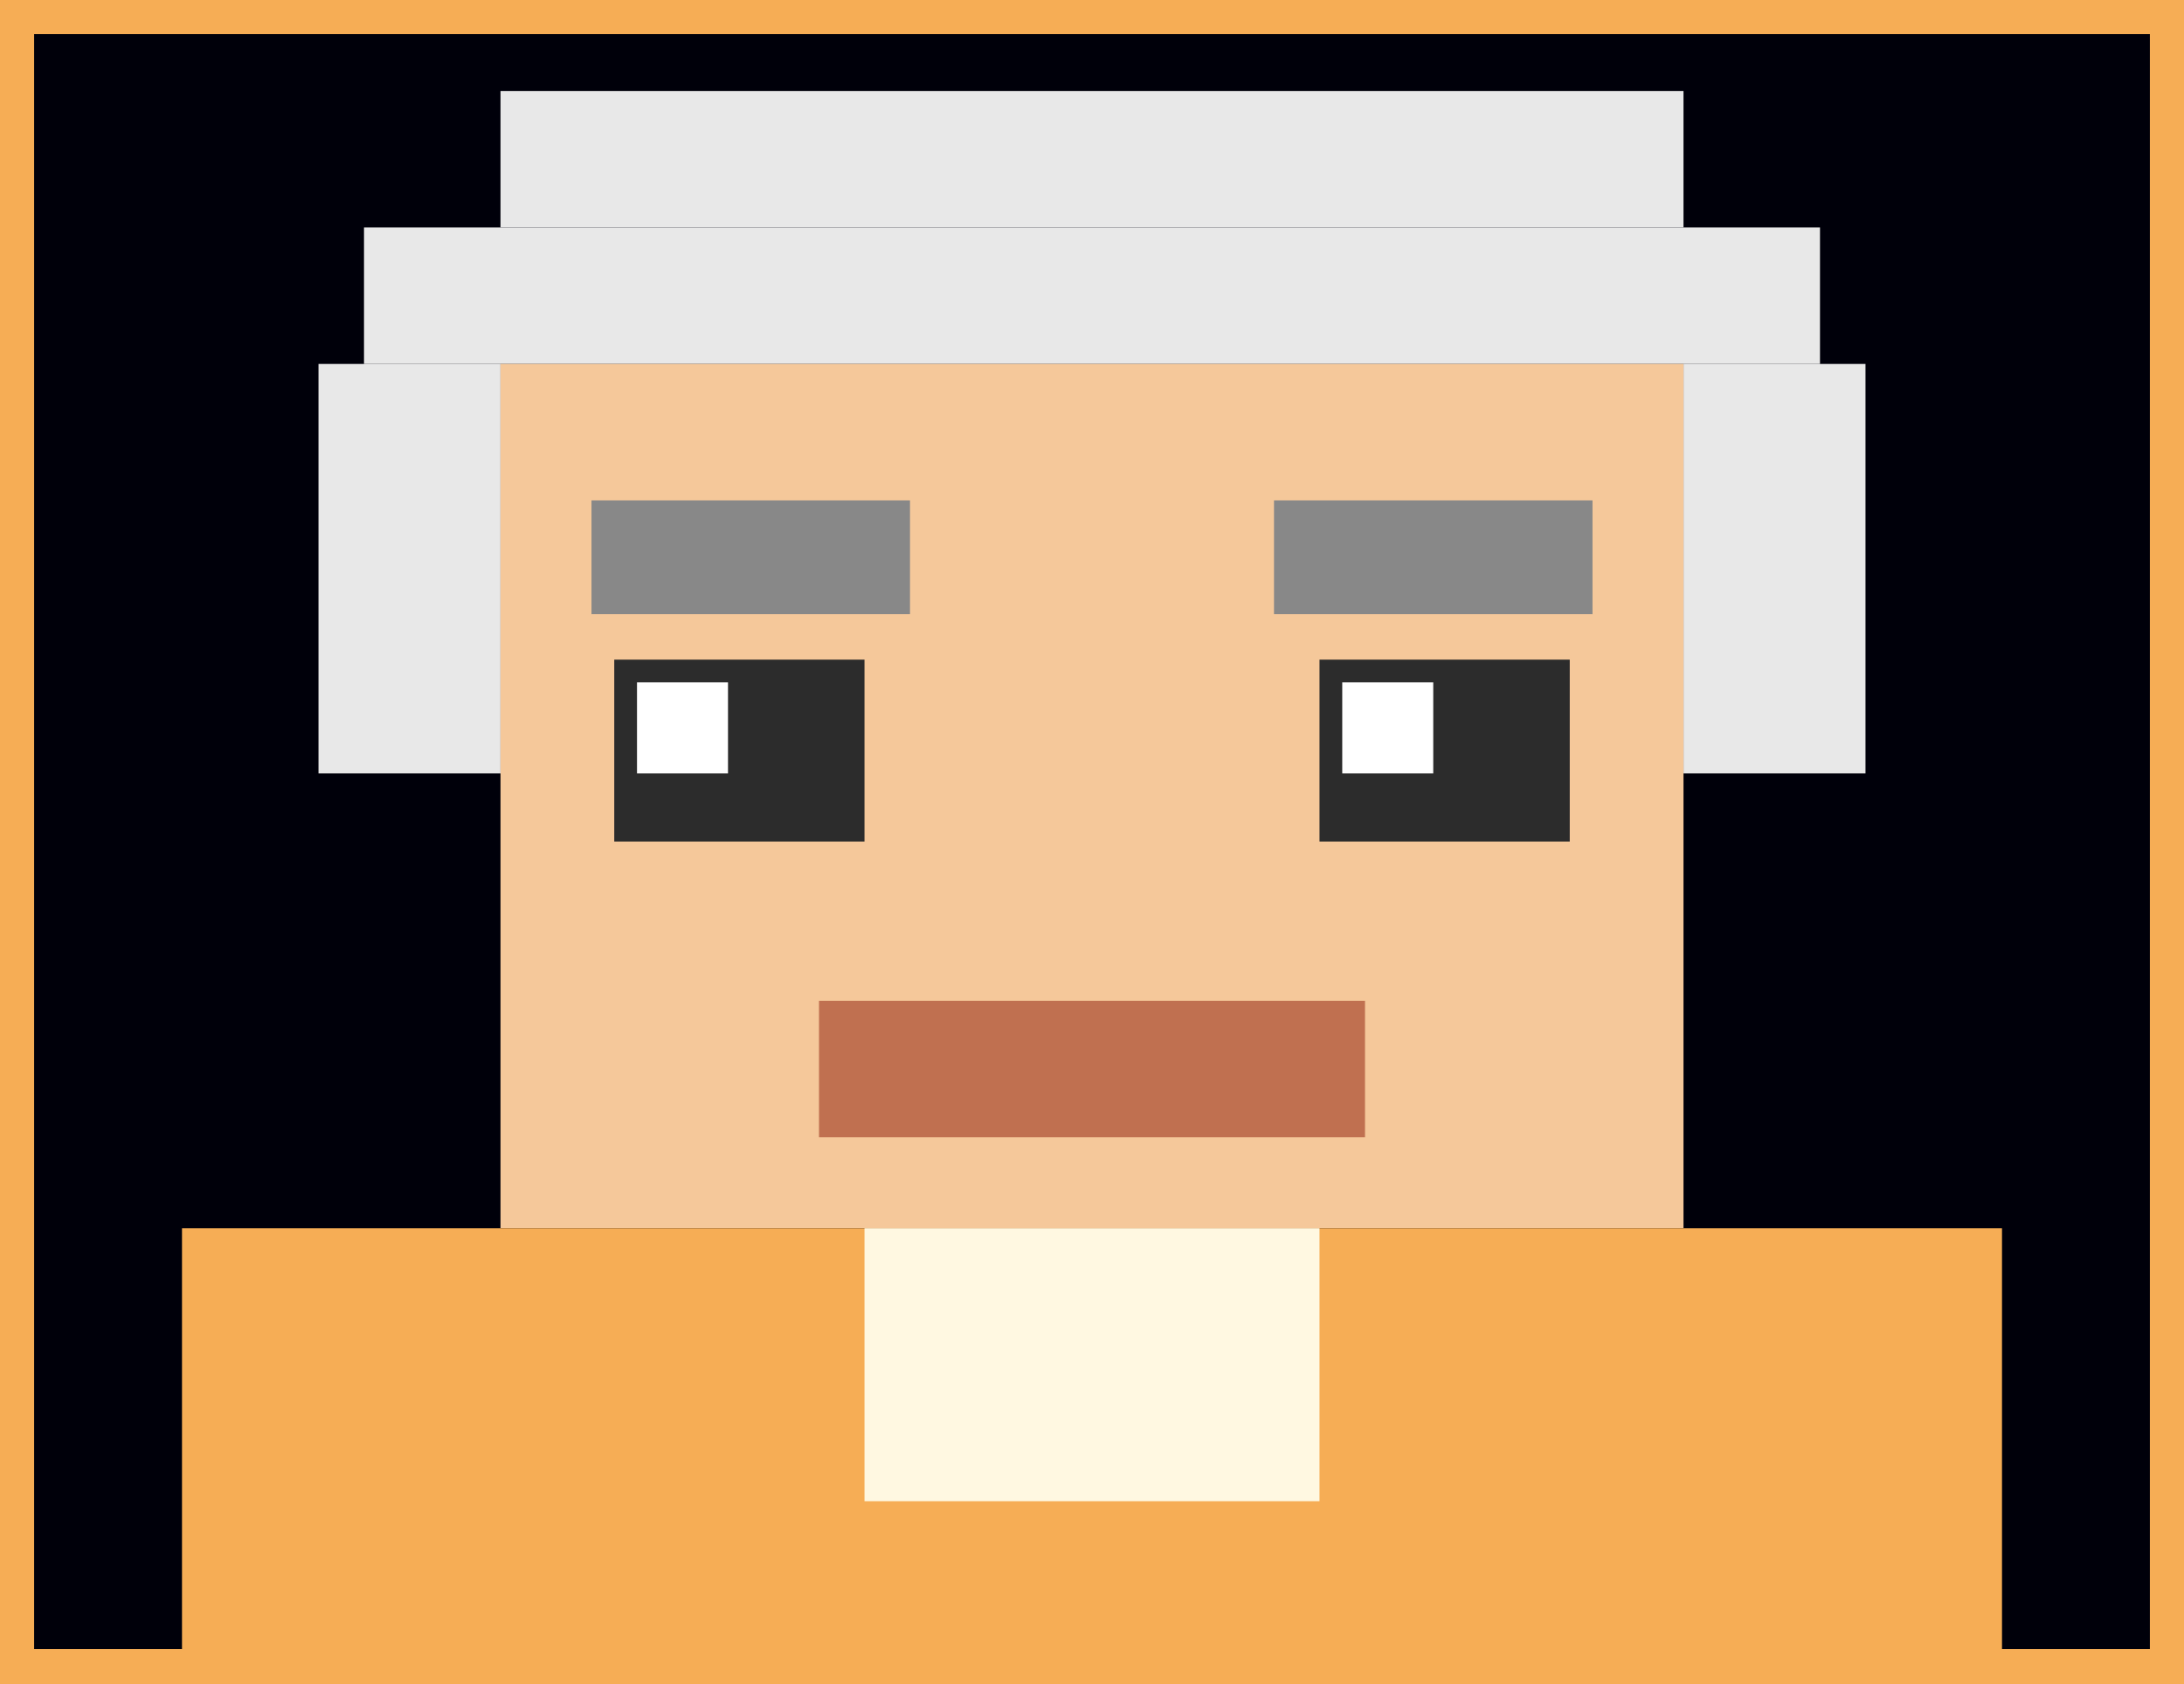
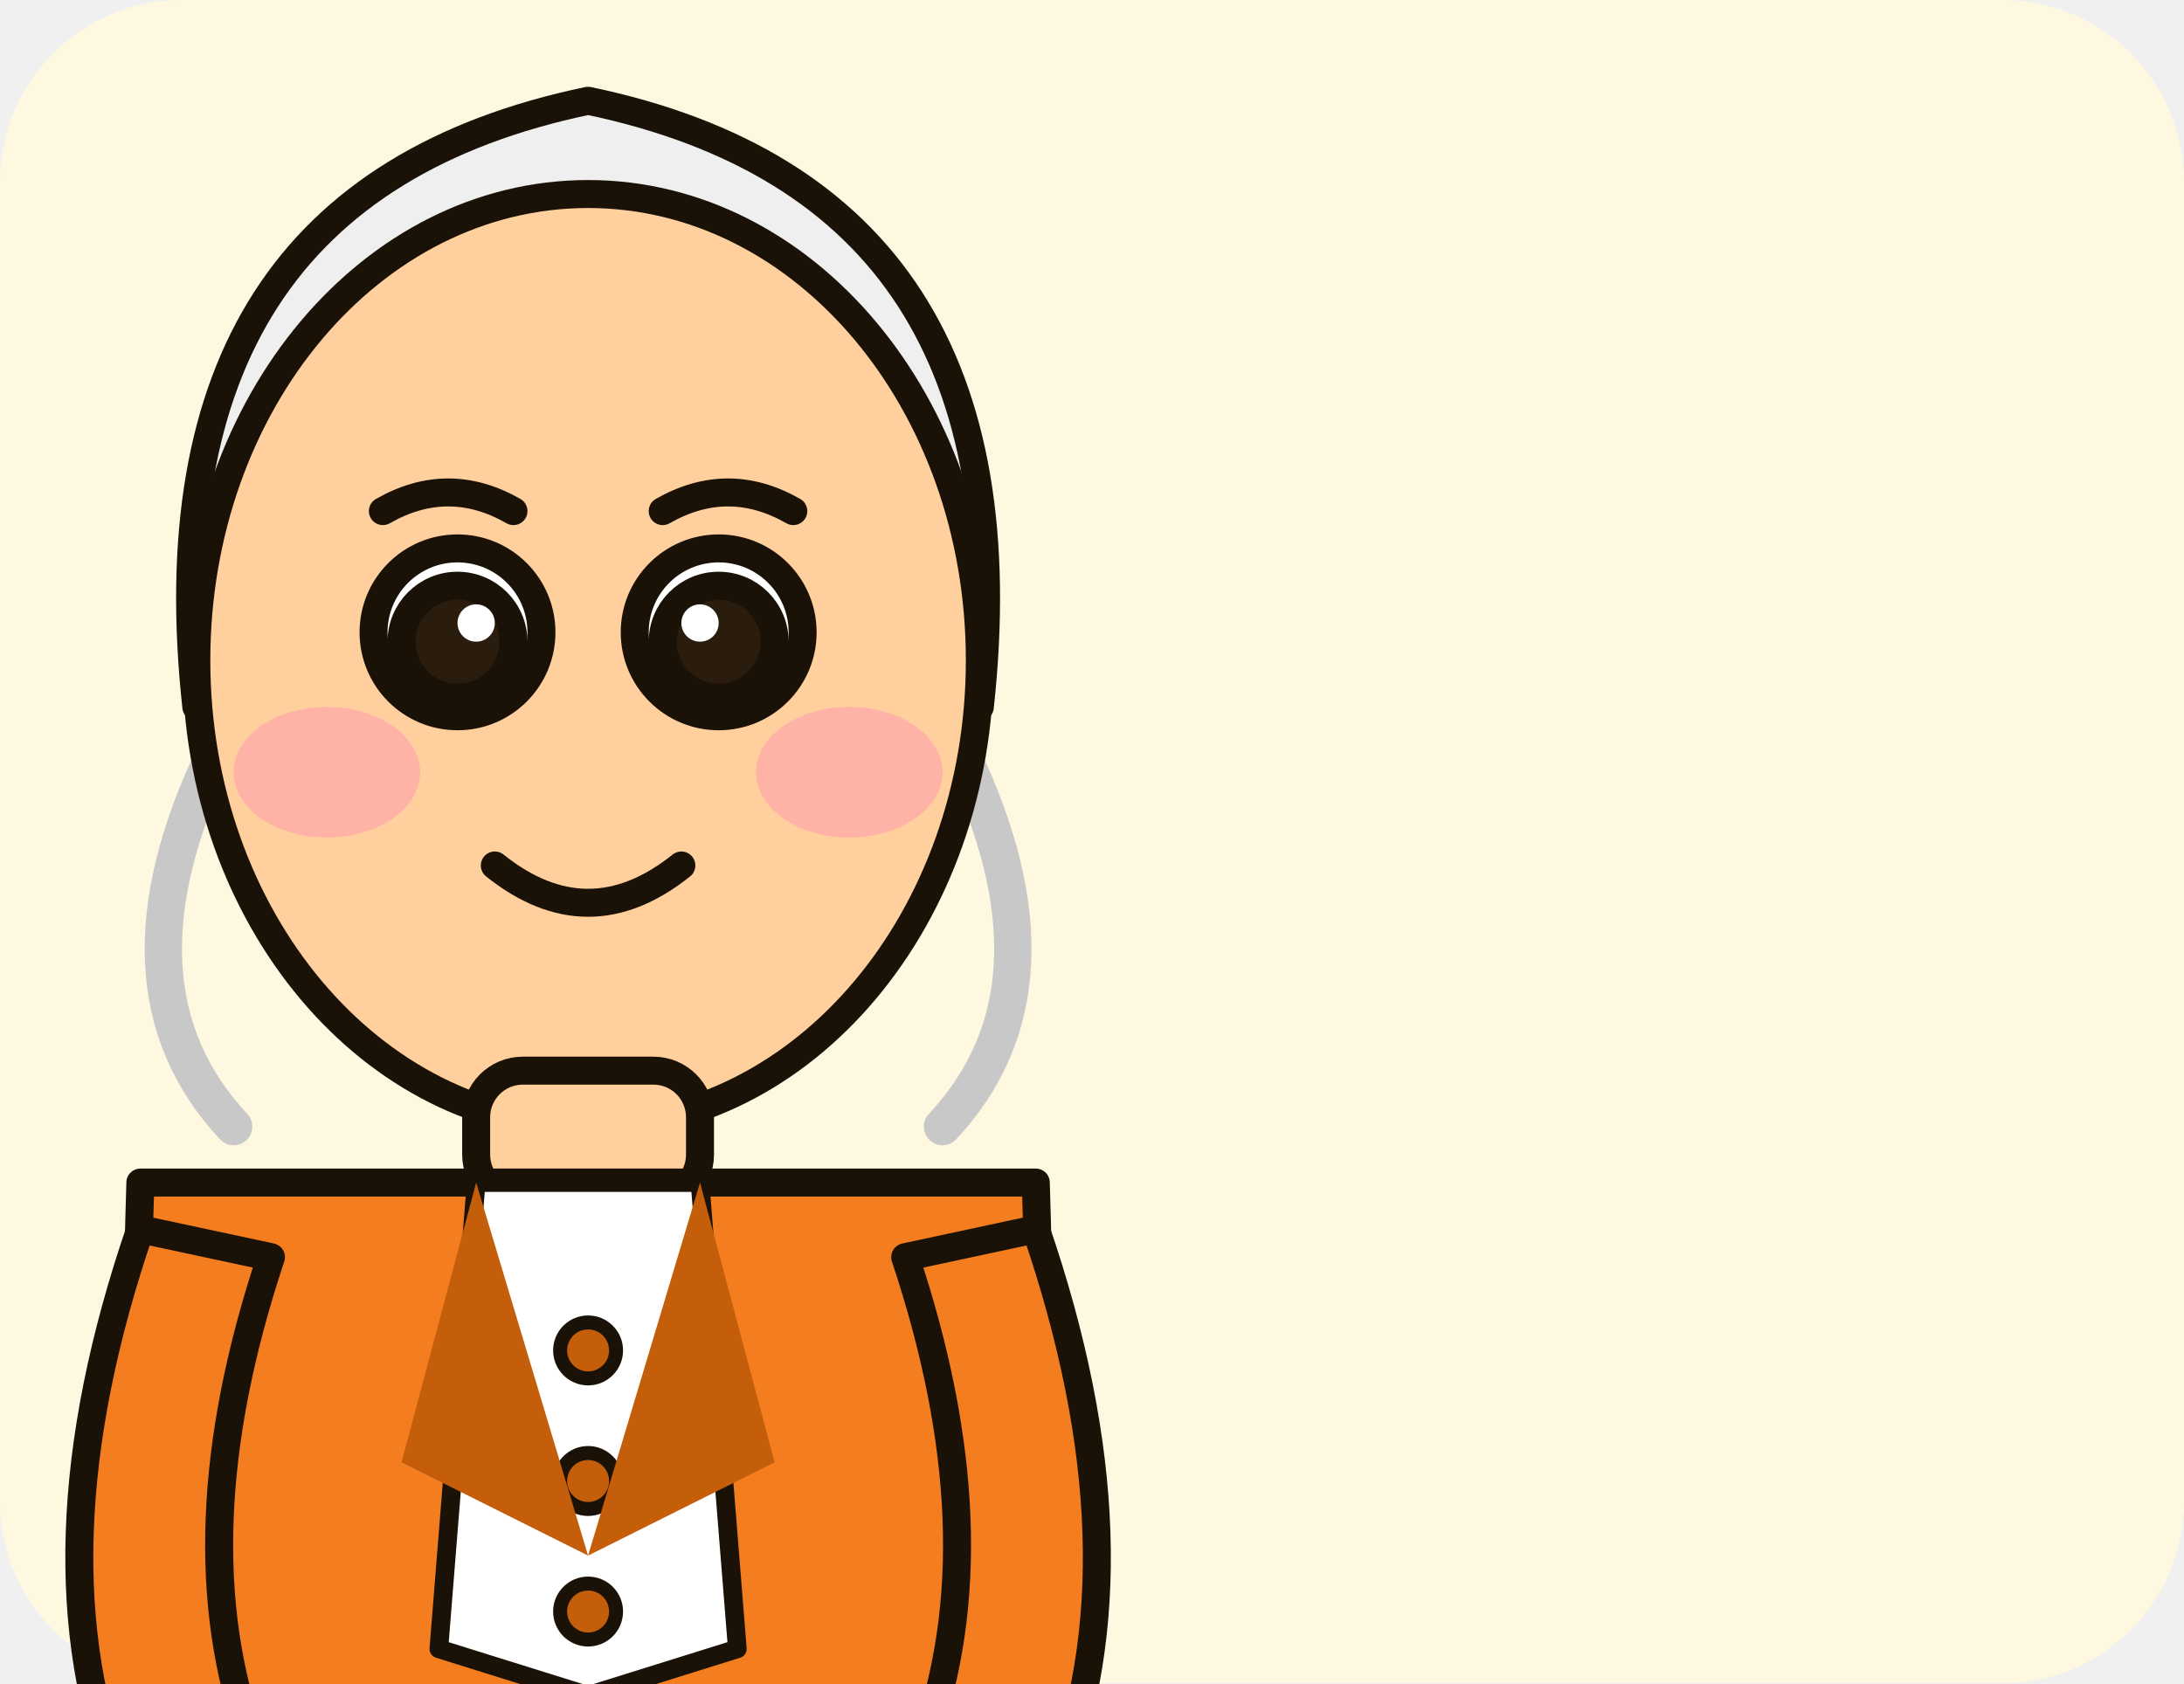
- <svg xmlns="http://www.w3.org/2000/svg" viewBox="0 0 96 74" width="96" height="74">
-   <rect width="96" height="74" fill="#00000a" />
-   <rect x="22" y="4" width="52" height="6" fill="#e8e8e8" />
-   <rect x="16" y="10" width="64" height="6" fill="#e8e8e8" />
-   <rect x="14" y="16" width="8" height="18" fill="#e8e8e8" />
-   <rect x="74" y="16" width="8" height="18" fill="#e8e8e8" />
-   <rect x="22" y="16" width="52" height="38" fill="#f5c89a" />
-   <rect x="26" y="22" width="14" height="5" fill="#888" />
-   <rect x="56" y="22" width="14" height="5" fill="#888" />
-   <rect x="27" y="29" width="11" height="8" fill="#2c2c2c" />
-   <rect x="58" y="29" width="11" height="8" fill="#2c2c2c" />
-   <rect x="28" y="30" width="4" height="4" fill="#fff" />
-   <rect x="59" y="30" width="4" height="4" fill="#fff" />
-   <rect x="36" y="44" width="24" height="6" fill="#c07050" />
-   <rect x="8" y="54" width="80" height="20" fill="#f6ad55" />
-   <rect x="38" y="54" width="20" height="12" fill="#fff8e1" />
-   <rect x="0" y="0" width="96" height="74" fill="none" stroke="#f6ad55" stroke-width="3" />
+ <svg xmlns="http://www.w3.org/2000/svg" width="96" height="74" viewBox="0 0 96 74">
+   <defs>
+     <filter id="shadow" x="-10%" y="-10%" width="120%" height="120%">
+       <feDropShadow dx="2" dy="3" stdDeviation="2" flood-color="#00000030" />
+     </filter>
+   </defs>
+   <rect width="96" height="74" fill="#FFF8E1" rx="8" />
+   <g transform="translate(-50,-5) scale(0.41,0.41)">
+     <ellipse cx="185" cy="75" rx="44" ry="48" fill="#C8C8C8" stroke="#1A1206" stroke-width="0" />
+     <path d="M 143,88 Q 137,33 185,23 Q 233,33 227,88 Z" fill="#EFEFEF" stroke="#1A1206" stroke-width="3" stroke-linejoin="round" stroke-linecap="round" />
+     <path d="M 145,93 Q 133,118 147,133" fill="none" stroke="#C8C8C8" stroke-width="4" stroke-linejoin="round" stroke-linecap="round" />
+     <path d="M 225,93 Q 237,118 223,133" fill="none" stroke="#C8C8C8" stroke-width="4" stroke-linejoin="round" stroke-linecap="round" />
+     <ellipse cx="185" cy="83" rx="42" ry="50" fill="#FFCF9E" stroke="#1A1206" stroke-width="3" />
+     <ellipse cx="157" cy="95" rx="10" ry="7" fill="#FFB3A7" stroke="none" stroke-width="0" />
+     <ellipse cx="213" cy="95" rx="10" ry="7" fill="#FFB3A7" stroke="none" stroke-width="0" />
+     <path d="M 163,67 Q 170,63 177,67" fill="none" stroke="#1A1206" stroke-width="3" stroke-linejoin="round" stroke-linecap="round" />
+     <path d="M 207,67 Q 200,63 193,67" fill="none" stroke="#1A1206" stroke-width="3" stroke-linejoin="round" stroke-linecap="round" />
+     <circle cx="171" cy="80" r="9" fill="#FFFFFF" stroke="#1A1206" stroke-width="3" />
+     <circle cx="199" cy="80" r="9" fill="#FFFFFF" stroke="#1A1206" stroke-width="3" />
+     <circle cx="171" cy="81" r="6" fill="#2B1D0E" stroke="#1A1206" stroke-width="3" />
+     <circle cx="199" cy="81" r="6" fill="#2B1D0E" stroke="#1A1206" stroke-width="3" />
+     <circle cx="173" cy="79" r="2" fill="#FFFFFF" stroke="none" stroke-width="3" />
+     <circle cx="197" cy="79" r="2" fill="#FFFFFF" stroke="none" stroke-width="3" />
+     <path d="M 175,105 Q 185,113 195,105" fill="none" stroke="#1A1206" stroke-width="3" stroke-linejoin="round" stroke-linecap="round" />
+     <rect x="173" y="127" width="24" height="14" rx="5" fill="#FFCF9E" stroke="#1A1206" stroke-width="3" />
+     <path d="M 137,139 Q 135,204 143,214 L 227,214 Q 235,204 233,139 Z" fill="#F47D20" stroke="#1A1206" stroke-width="3" stroke-linejoin="round" stroke-linecap="round" />
+     <path d="M 173,139 L 169,189 L 185,194 L 201,189 L 197,139 Z" fill="#FFFFFF" stroke="#1A1206" stroke-width="2" stroke-linejoin="round" stroke-linecap="round" />
+     <circle cx="185" cy="157" r="3" fill="#C55E0A" stroke="#1A1206" stroke-width="1.5" />
+     <circle cx="185" cy="171" r="3" fill="#C55E0A" stroke="#1A1206" stroke-width="1.5" />
+     <circle cx="185" cy="185" r="3" fill="#C55E0A" stroke="#1A1206" stroke-width="1.5" />
+     <path d="M 173,139 L 165,169 L 185,179 Z" fill="#C55E0A" stroke="none" stroke-width="3" stroke-linejoin="round" stroke-linecap="round" />
+     <path d="M 197,139 L 205,169 L 185,179 Z" fill="#C55E0A" stroke="none" stroke-width="3" stroke-linejoin="round" stroke-linecap="round" />
+     <path d="M 137,144 Q 125,179 135,204 Q 145,209 149,199 Q 141,177 151,147 Z" fill="#F47D20" stroke="#1A1206" stroke-width="3" stroke-linejoin="round" stroke-linecap="round" />
+     <ellipse cx="133" cy="207" rx="12" ry="10" fill="#FFCF9E" stroke="#1A1206" stroke-width="3" />
+     <path d="M 233,144 Q 245,179 235,204 Q 225,209 221,199 Q 229,177 219,147 Z" fill="#F47D20" stroke="#1A1206" stroke-width="3" stroke-linejoin="round" stroke-linecap="round" />
+     <ellipse cx="237" cy="207" rx="12" ry="10" fill="#FFCF9E" stroke="#1A1206" stroke-width="3" />
+     <path d="M 141,213 Q 135,258 139,268 L 231,268 Q 235,258 229,213 Z" fill="#1C3557" stroke="#1A1206" stroke-width="3" stroke-linejoin="round" stroke-linecap="round" />
+     <rect x="155" y="265" width="22" height="35" rx="4" fill="#FFCF9E" stroke="#1A1206" stroke-width="3" />
+     <rect x="193" y="265" width="22" height="35" rx="4" fill="#FFCF9E" stroke="#1A1206" stroke-width="3" />
+     <path d="M 151,297 Q 157,313 175,313 Q 179,307 177,297 Z" fill="#2A1505" stroke="#1A1206" stroke-width="3" stroke-linejoin="round" stroke-linecap="round" />
+     <path d="M 191,297 Q 197,313 215,313 Q 219,307 217,297 Z" fill="#2A1505" stroke="#1A1206" stroke-width="3" stroke-linejoin="round" stroke-linecap="round" />
+   </g>
</svg>
